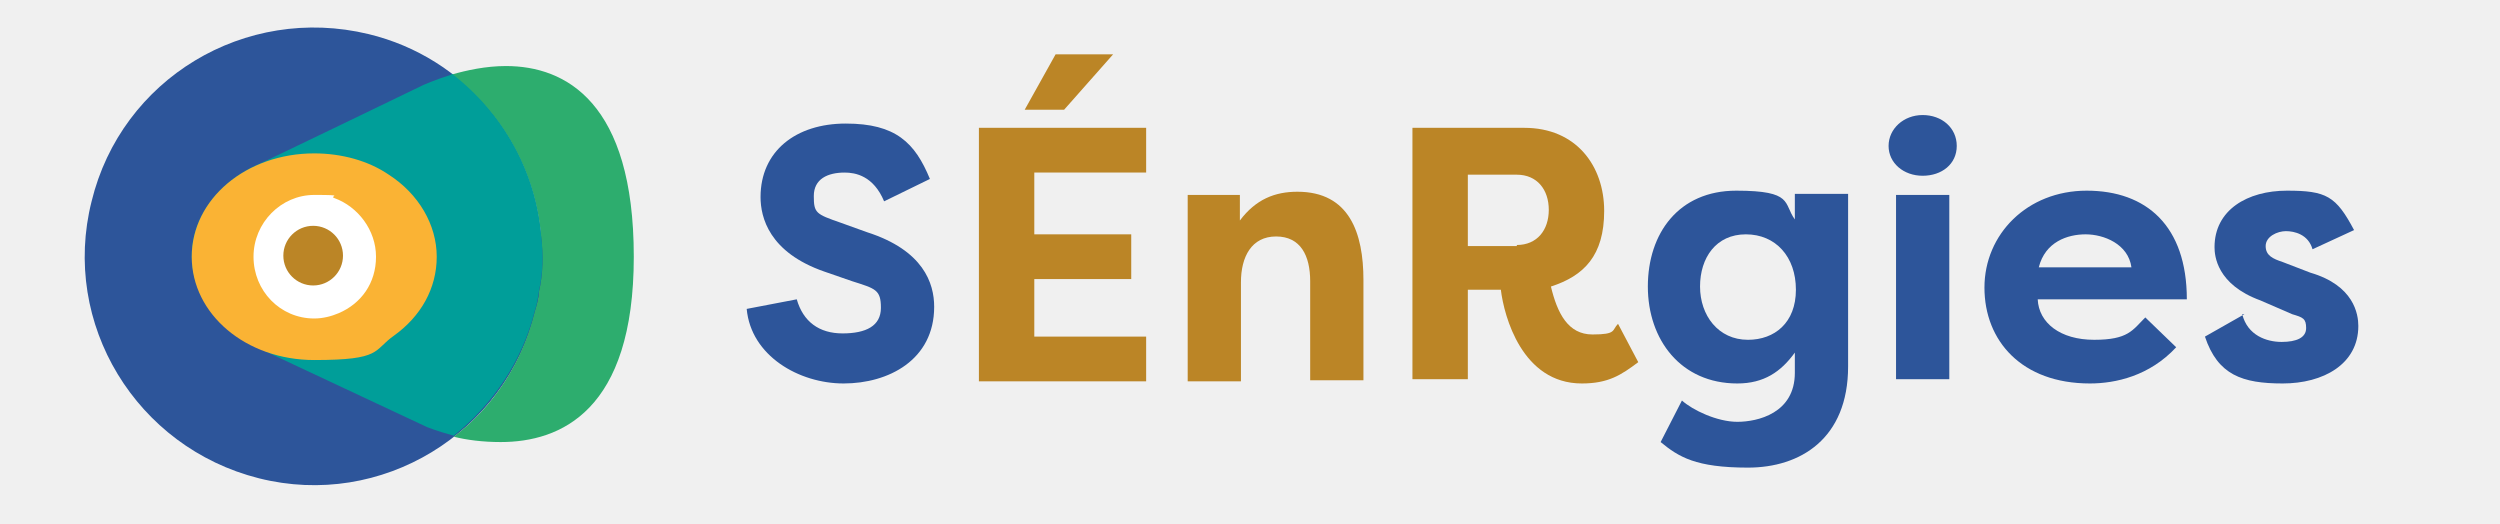
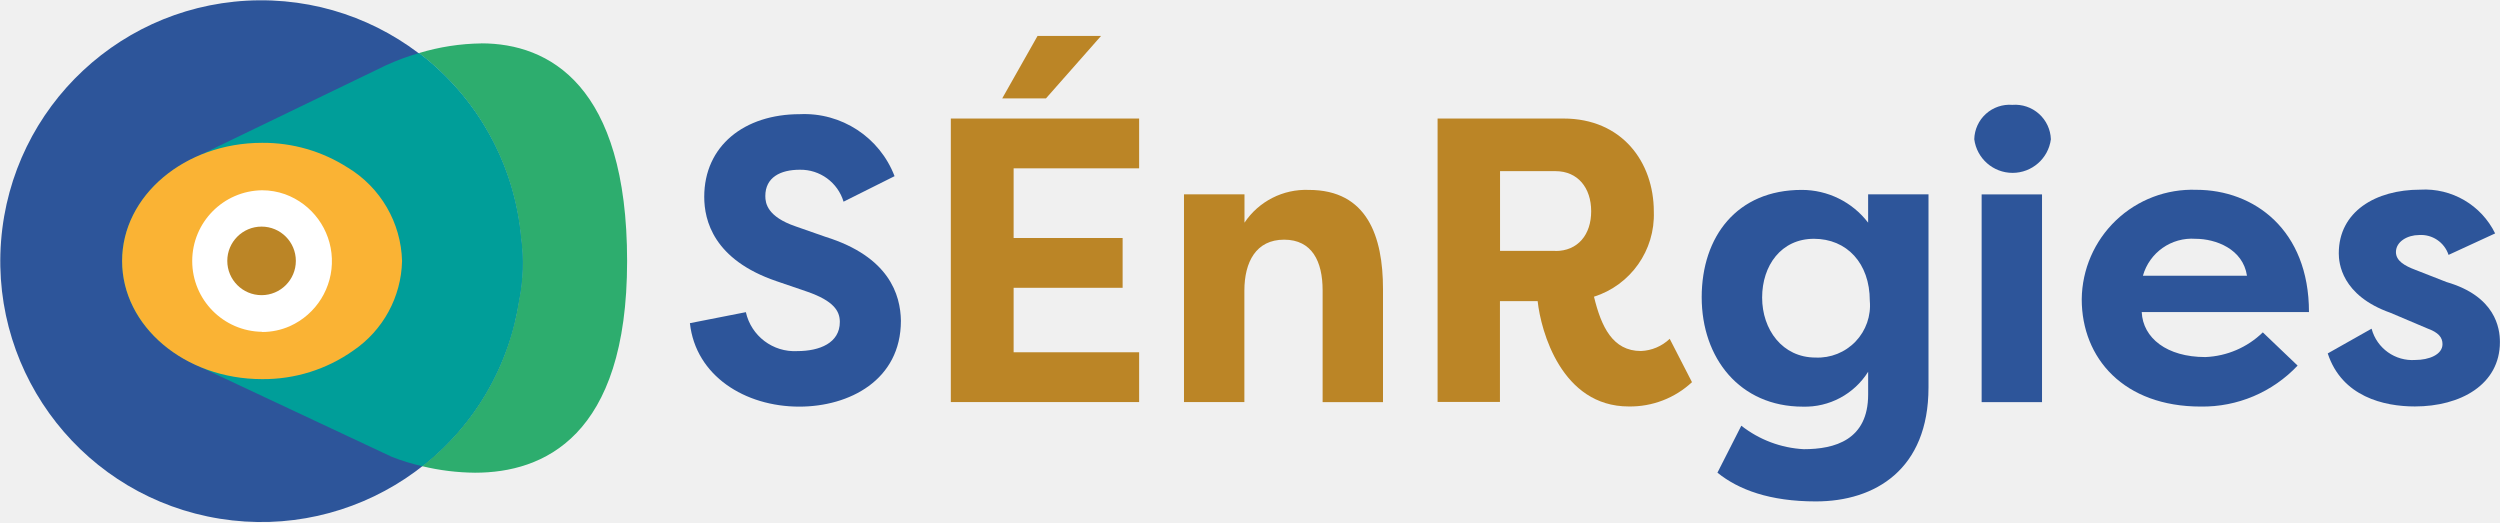
- <svg xmlns="http://www.w3.org/2000/svg" version="1.1" viewBox="0 0 234.7 49.1">
+ <svg xmlns="http://www.w3.org/2000/svg" width="210.768" height="44.011" viewBox="0 0 210.768 44.011">
  <defs>
-     <style>
-       .cls-1 {
-         fill: #2d559a;
-       }
- 
-       .cls-2 {
-         fill: #009e99;
-       }
- 
-       .cls-3 {
-         fill: #fff;
-       }
- 
-       .cls-4 {
-         fill: #fab334;
-       }
- 
-       .cls-5 {
-         fill: #bb8526;
-       }
- 
-       .cls-6 {
-         fill: #2dad6e;
-       }
-     </style>
+     <clipPath id="a">
+       <rect width="210.768" height="44.011" fill="none" />
+     </clipPath>
  </defs>
-   <g>
-     <g id="Calque_1">
-       <g id="Calque_1-2" data-name="Calque_1">
-         <g>
-           <path class="cls-1" d="M74.8,28.1c.6,2.1,2.1,3.2,4.3,3.2s3.6-.7,3.6-2.4-.5-1.8-2.7-2.5l-2.6-.9c-5.2-1.8-6-5.1-6-7,0-4.3,3.3-6.9,8-6.9s6.5,1.8,7.9,5.2l-4.3,2.1c-1-2.4-2.7-2.7-3.7-2.7-1.6,0-2.9.6-2.9,2.2s.2,1.7,2.5,2.5l2.5.9c5.3,1.7,6.3,4.8,6.3,7,0,5-4.3,7.2-8.5,7.2s-8.7-2.6-9.1-7l4.7-.9h0Z" />
-           <path class="cls-5" d="M91.9,35.6V12h15.7v4.2h-10.5v5.8h9.1v4.2h-9.1v5.4h10.5v4.2h-15.7v-.2ZM104.5,5.1l-4.6,5.2h-3.7l2.9-5.2h5.4Z" />
-           <path class="cls-5" d="M111.4,18.3h5v2.4c1.5-2,3.3-2.7,5.4-2.7,4.9,0,6.2,3.9,6.2,8.3v9.4h-5v-9.3c0-2.4-.9-4.2-3.2-4.2s-3.3,1.9-3.3,4.3v9.3h-5v-17.3h0v-.2Z" />
-           <path class="cls-5" d="M145.6,26.9c.6,2.5,1.6,4.5,3.9,4.5s1.8-.4,2.4-1l1.9,3.6c-1.6,1.2-2.8,2-5.3,2-5.6,0-7.3-6.3-7.6-8.8h-3.1v8.4h-5.2V12h10.5c4.9,0,7.5,3.6,7.5,7.8s-1.9,6.1-5,7.1h0ZM142.4,23c1.9,0,3-1.4,3-3.3s-1.1-3.3-3-3.3h-4.6v6.7h4.6Z" />
-           <path class="cls-1" d="M173.5,34.4c0,6.8-4.5,9.5-9.4,9.5s-6.5-1-8.2-2.4l2-3.9c1,.9,3.3,2,5.2,2s5.4-.8,5.4-4.6v-1.9c-1.3,1.8-2.9,2.9-5.4,2.9-5.3,0-8.4-4.1-8.4-9.1s2.9-9,8.3-9,4.4,1.2,5.5,2.7v-2.4h5v16.1h0ZM164.1,31.9c2.5,0,4.5-1.6,4.5-4.7s-1.9-5.2-4.7-5.2-4.3,2.2-4.3,4.9,1.7,5,4.5,5h0Z" />
-           <path class="cls-1" d="M180.5,10.8c1.8,0,3.2,1.2,3.2,2.9s-1.4,2.8-3.2,2.8-3.2-1.2-3.2-2.8,1.4-2.9,3.2-2.9ZM178,35.6v-17.3h5v17.3h-5Z" />
-           <path class="cls-1" d="M204.3,32.6c-2.5,2.7-5.7,3.4-8.1,3.4-6.4,0-9.9-4-9.9-9s4-9.1,9.6-9.1,9.4,3.3,9.4,10.2h-14c.1,2.2,2.1,3.8,5.3,3.8s3.6-.9,4.8-2.1l2.9,2.8h0ZM191.4,25.1h8.7c-.3-2.2-2.6-3.1-4.3-3.1s-3.8.7-4.4,3.1h0Z" />
-           <path class="cls-1" d="M210.5,29.5c.5,2,2.3,2.6,3.7,2.6s2.3-.4,2.3-1.3-.3-1-1.3-1.3l-3-1.3c-4.1-1.5-4.3-4.2-4.3-5,0-3.5,3.1-5.3,6.8-5.3s4.6.5,6.3,3.7l-3.9,1.8c-.4-1.4-1.7-1.7-2.5-1.7s-1.9.5-1.9,1.4.7,1.2,1.6,1.5l2.6,1c4.1,1.2,4.5,3.9,4.5,5,0,3.6-3.3,5.4-7.1,5.4s-6.1-.8-7.3-4.4l3.7-2.1h-.2Z" />
-         </g>
-         <g>
-           <path class="cls-1" d="M50.8,22.1c-.8-8.9-7.1-16.7-16.2-18.9C23,.4,11.4,7.4,8.6,18.9c-2.9,11.5,4.2,23.1,15.7,26s23.1-4.2,26-15.7c.2-.6.3-1.2.4-1.9.4-1.8.4-3.5.2-5.2" />
-           <path class="cls-6" d="M47.5,6.2c-1.9,0-3.7.4-5.1.8,4.8,3.6,7.9,9.2,8.4,15.2.2,1.7.2,3.5-.2,5.2,0,.6-.2,1.2-.4,1.9-1.2,4.8-3.9,8.9-7.6,11.7,1.2.3,2.7.5,4.4.5,5.6,0,12.5-2.9,12.5-17.4s-6.4-17.9-12-17.9" />
-           <path class="cls-2" d="M42.4,7c-1.6.5-2.7,1-2.7,1,0,0-15.3,7.4-15.4,7.4-3.7,1.6-6.3,4.9-6.3,8.6s2.5,7,6.1,8.6h0l16,7.5s1,.4,2.5.8c3.6-2.9,6.4-6.9,7.6-11.7.2-.6.3-1.2.4-1.9.4-1.8.4-3.5.2-5.2-.5-6-3.6-11.5-8.4-15.2" />
-           <circle class="cls-3" cx="29.4" cy="24" r="6.3" />
-           <circle class="cls-5" cx="29.4" cy="24" r="2.8" />
-           <path class="cls-4" d="M36.5,16.4c-1.9-1.3-4.4-2-7-2-6.4,0-11.5,4.3-11.5,9.7s5.1,9.7,11.5,9.7,5.5-.9,7.5-2.3c2.5-1.8,4-4.4,4-7.4s-1.7-5.9-4.5-7.7ZM29.5,29.9c-3.2,0-5.7-2.6-5.7-5.8s2.6-5.8,5.7-5.8,1.3.1,1.9.3c2.2.8,3.9,3,3.9,5.5s-1.4,4.4-3.5,5.3c-.7.3-1.5.5-2.3.5h0Z" />
-         </g>
-       </g>
+   <g transform="translate(0 124)">
+     <g transform="translate(0 -124)" clip-path="url(#a)">
+       <path d="M73.153,28.019A4.206,4.206,0,0,0,77.488,31.3c1.878,0,3.587-.68,3.587-2.456,0-.918-.51-1.776-2.762-2.558L75.72,25.4c-5.295-1.81-6.077-5.125-6.077-7.105,0-4.3,3.383-6.969,8.057-6.969a8.146,8.146,0,0,1,7.989,5.227l-4.3,2.15A3.783,3.783,0,0,0,77.7,16.01c-1.64,0-2.907.646-2.907,2.218,0,.612.17,1.742,2.558,2.558l2.524.884c5.363,1.674,6.315,4.879,6.349,7.071,0,5.023-4.369,7.241-8.567,7.241-4.573,0-8.737-2.592-9.222-7.037l4.709-.926Z" transform="translate(-10.271 -1.7)" fill="#2d559a" />
+       <path d="M94.316,34.436V10.528h15.876v4.2H99.611V20.6H108.8v4.2H99.611v5.431h10.581v4.2H94.316ZM106.98,3.567l-4.641,5.261H98.651l2.975-5.261h5.354Z" transform="translate(-14.155 -0.535)" fill="#bb8526" />
+       <path d="M117.455,19.211h5.091V21.6a6.229,6.229,0,0,1,5.431-2.762c4.921,0,6.247,3.927,6.247,8.363v9.528h-5.091V27.3c0-2.422-.884-4.267-3.247-4.267s-3.349,1.878-3.349,4.3v9.392h-5.091V19.211Z" transform="translate(-17.627 -2.827)" fill="#bb8526" />
+       <path d="M155.787,26.784c.612,2.524,1.572,4.573,3.961,4.573a3.738,3.738,0,0,0,2.422-1.028l1.878,3.655a7.646,7.646,0,0,1-5.329,2.048c-5.669,0-7.411-6.349-7.683-8.882h-3.179v8.5H142.6V11.757h10.615c4.921,0,7.615,3.655,7.615,7.853a7.246,7.246,0,0,1-5.057,7.173Zm-3.247-3.859c1.878,0,3.009-1.368,3.009-3.349s-1.13-3.383-3.009-3.383h-4.675v6.723h4.675Z" transform="translate(-21.401 -1.764)" fill="#bb8526" />
+       <path d="M187.921,35.5c0,6.9-4.5,9.6-9.494,9.6-3.893,0-6.519-.986-8.3-2.422l2.014-3.961a9.324,9.324,0,0,0,5.261,1.98c2.626,0,5.431-.782,5.431-4.607V34.17a6.284,6.284,0,0,1-5.5,2.941c-5.329,0-8.533-4.1-8.533-9.222s2.975-9.052,8.431-9.052a7.041,7.041,0,0,1,5.6,2.762V19.211h5.091V35.5ZM178.4,32.971a4.393,4.393,0,0,0,4.573-4.785c0-3.179-1.946-5.227-4.709-5.227s-4.369,2.252-4.369,4.955S175.605,32.971,178.4,32.971Z" transform="translate(-25.335 -2.827)" fill="#2d559a" />
+       <path d="M199.049,10.4a3.014,3.014,0,0,1,3.247,2.9,3.257,3.257,0,0,1-6.459,0,2.979,2.979,0,0,1,3.213-2.9m-2.592,7.547h5.091V35.461h-5.091Z" transform="translate(-29.392 -1.56)" fill="#2d559a" />
+       <path d="M224.693,33.65a11,11,0,0,1-8.159,3.451c-6.485,0-10.038-4.063-10.038-9.052a9.33,9.33,0,0,1,9.664-9.222c4.845,0,9.494,3.349,9.494,10.31h-14.1c.1,2.184,2.116,3.791,5.363,3.791a7.365,7.365,0,0,0,4.845-2.082l2.932,2.8Zm-13.046-7.581h8.78c-.34-2.252-2.626-3.111-4.335-3.111a4.286,4.286,0,0,0-4.437,3.111Z" transform="translate(-30.991 -2.825)" fill="#2d559a" />
+       <path d="M234.6,30.546a3.558,3.558,0,0,0,3.689,2.626c1.13,0,2.286-.442,2.286-1.334,0-.578-.34-.986-1.3-1.334L236.2,29.2c-4.165-1.47-4.369-4.233-4.369-5.023,0-3.519,3.111-5.363,6.867-5.363a6.6,6.6,0,0,1,6.315,3.689l-3.927,1.81a2.444,2.444,0,0,0-2.49-1.674c-.96,0-1.946.544-1.946,1.436,0,.748.748,1.164,1.64,1.5l2.626,1.028c4.131,1.2,4.5,3.893,4.5,5.057,0,3.587-3.315,5.431-7.173,5.431-2.592,0-6.145-.816-7.343-4.471l3.689-2.082Z" transform="translate(-34.655 -2.824)" fill="#2d559a" />
+       <path d="M43.92,20.039a21.992,21.992,0,1,0-.552,7.25c.153-.637.28-1.266.382-1.9a16.02,16.02,0,0,0,.178-5.354" transform="translate(0 0)" fill="#2d559a" />
+       <path d="M46.825,4.305a18.9,18.9,0,0,0-5.269.816,22.057,22.057,0,0,1,8.6,15.553,16.019,16.019,0,0,1-.178,5.354c-.1.637-.221,1.266-.382,1.9a21.853,21.853,0,0,1-7.777,12.018,19.683,19.683,0,0,0,4.471.552c5.711,0,12.817-2.983,12.817-17.84S52.5,4.3,46.817,4.3" transform="translate(-6.237 -0.645)" fill="#2dad6e" />
+       <path d="M37.138,5.267A19.827,19.827,0,0,0,34.35,6.3s-15.706,7.581-15.791,7.624c-3.816,1.649-6.442,5-6.442,8.865s2.558,7.139,6.3,8.805l16.429,7.709a17.8,17.8,0,0,0,2.567.79,21.929,21.929,0,0,0,7.777-12.018c.153-.637.28-1.266.382-1.9a16.02,16.02,0,0,0,.178-5.354,22.057,22.057,0,0,0-8.6-15.553" transform="translate(-1.818 -0.79)" fill="#009e99" />
+       <path d="M18.572,23.082a6.451,6.451,0,1,1,4.579,7.891,6.451,6.451,0,0,1-4.579-7.891" transform="translate(-2.755 -2.744)" fill="#fff" />
+       <path d="M25.436,22.477a2.89,2.89,0,1,1-2.89,2.89,2.889,2.889,0,0,1,2.89-2.89" transform="translate(-3.384 -3.373)" fill="#bb8526" />
+       <path d="M31.137,16.258a13.19,13.19,0,0,0-7.224-2.091c-6.519,0-11.8,4.462-11.8,9.961s5.278,9.961,11.8,9.961A13.112,13.112,0,0,0,31.6,31.684a9.387,9.387,0,0,0,4.114-7.556,9.5,9.5,0,0,0-4.573-7.87M23.913,30.1a5.967,5.967,0,0,1,0-11.933,5.823,5.823,0,0,1,1.929.331,6.006,6.006,0,0,1,.416,11.125,5.785,5.785,0,0,1-2.337.493Z" transform="translate(-1.818 -2.126)" fill="#fab334" />
    </g>
  </g>
</svg>
